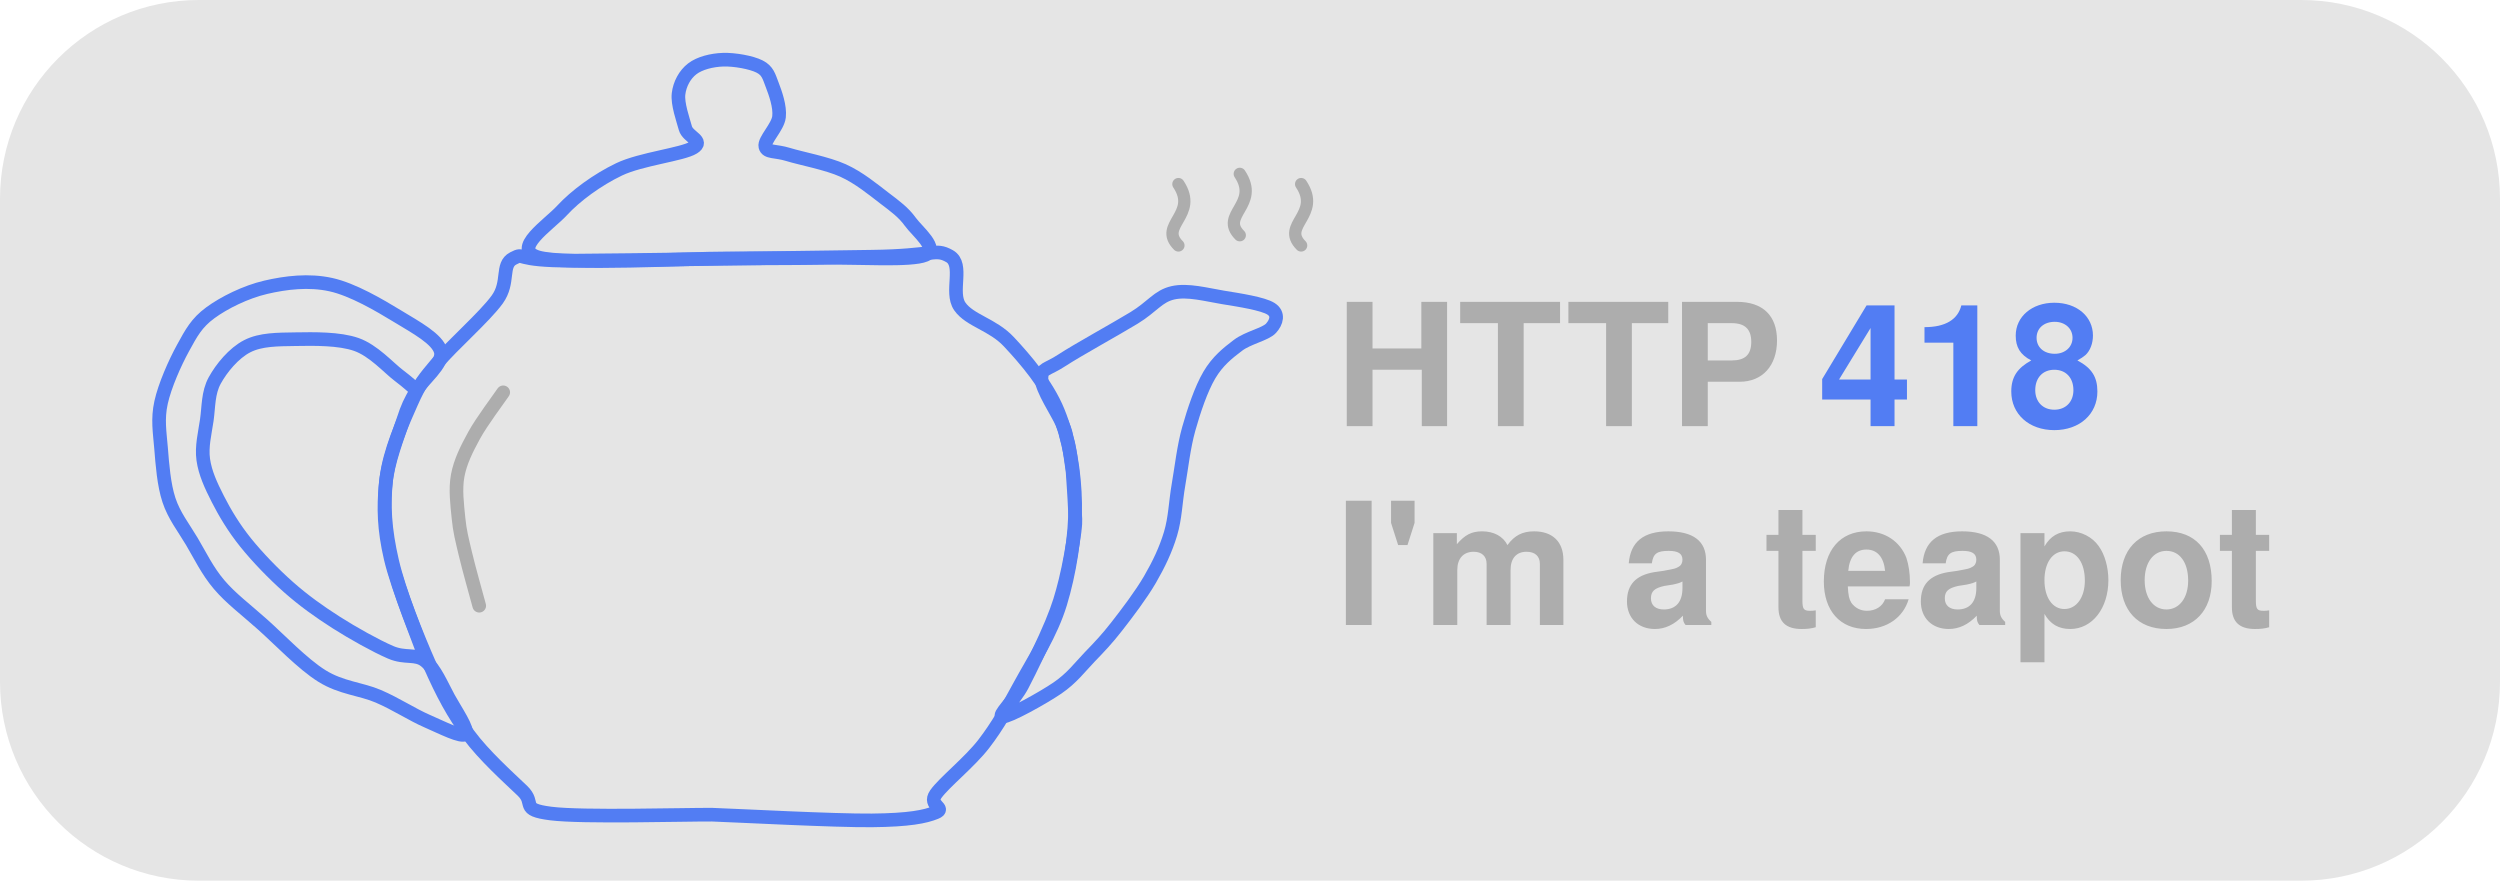
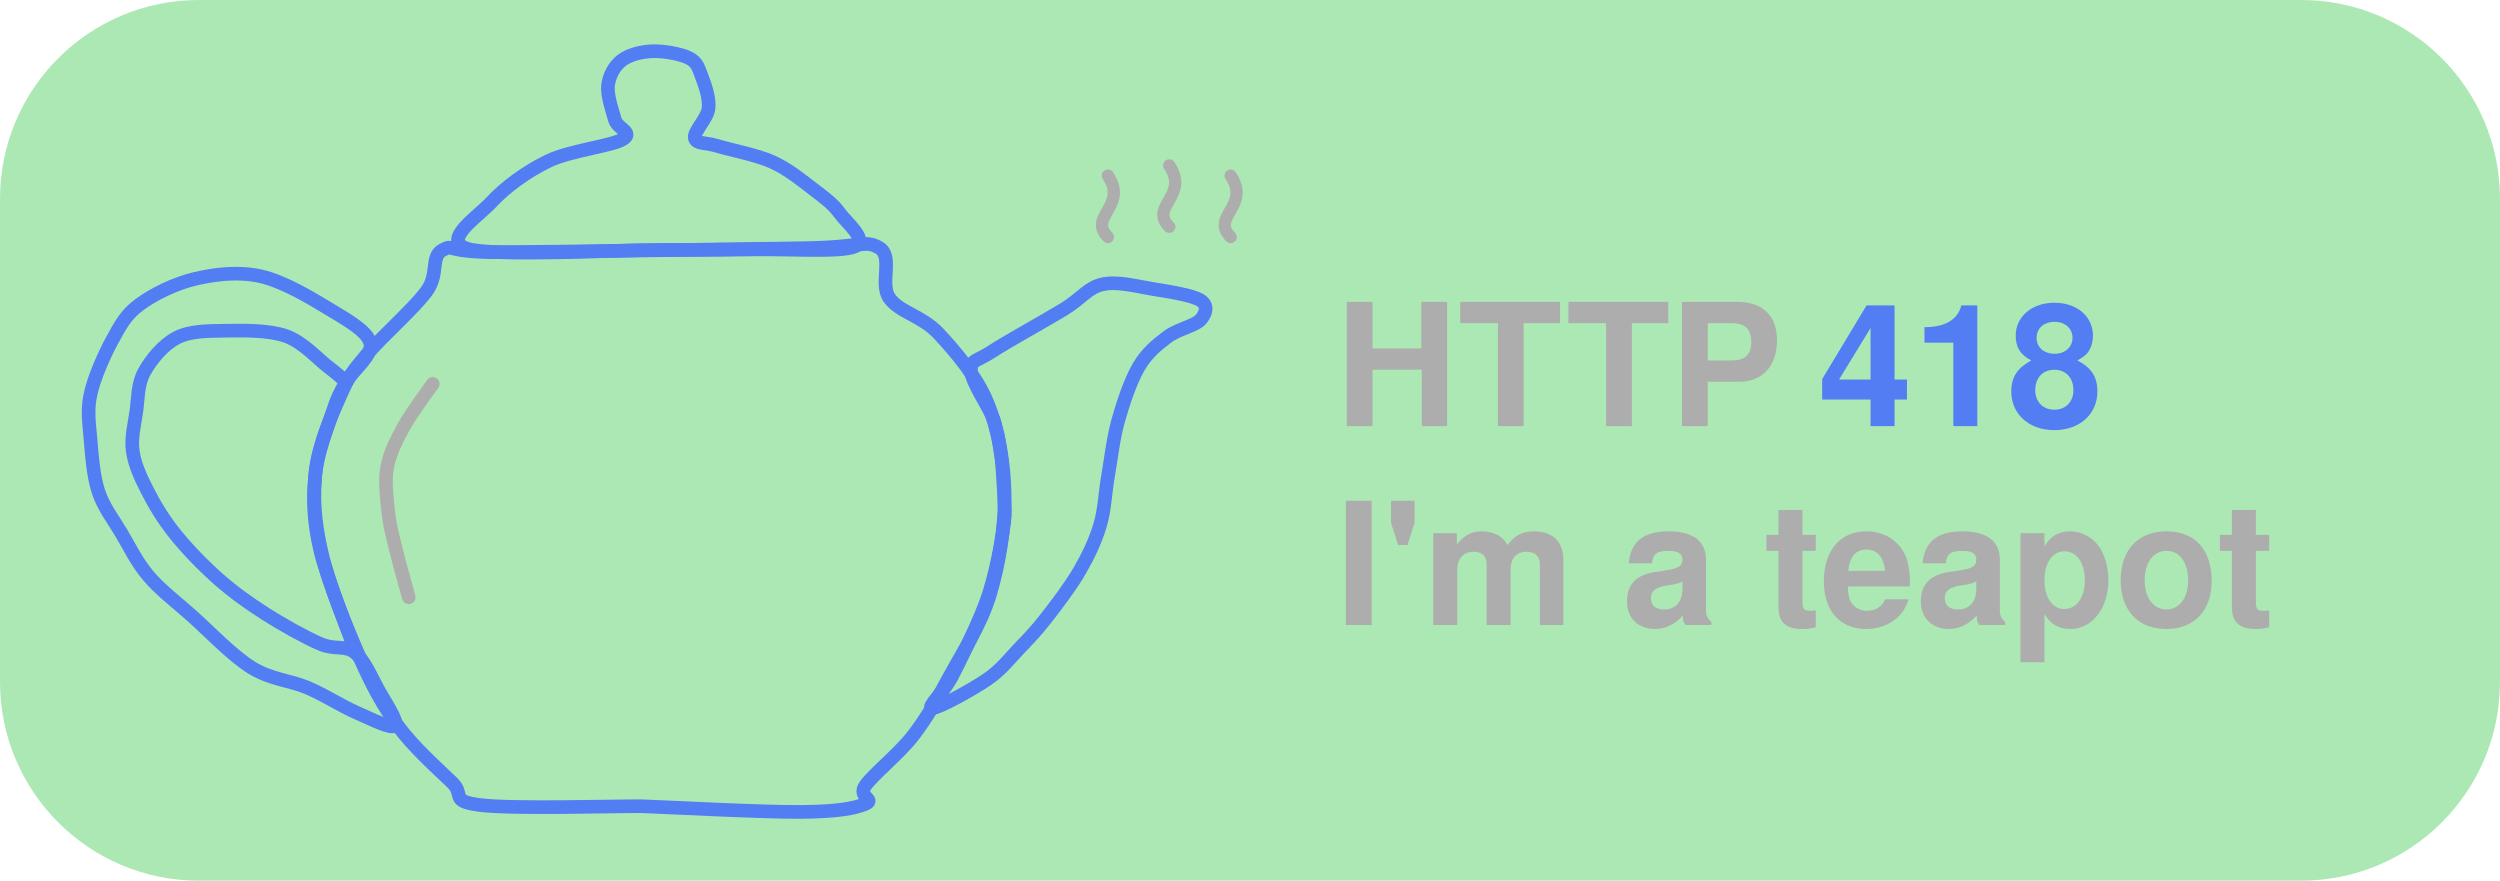
- <svg xmlns="http://www.w3.org/2000/svg" version="1.1" width="88" height="31" viewBox="0 0 88 31">
-   <rect x="0" y="0" width="88" height="31" fill="#e5e5e5" rx="7" />
-   <g transform="translate(5 1.5) scale(0.06)">
-     <g transform="translate(500 65) scale(6)">
-       <g fill="none" stroke="#adadad" stroke-width="1.2" stroke-linecap="round" stroke-linejoin="round">
-         <path d="M18 9 C16 7, 20 6, 18 3" />
-         <path d="M24 8 C22 6, 26 5, 24 2" />
-         <path d="M30 9 C28 7, 32 6, 30 3" />
+ <svg xmlns="http://www.w3.org/2000/svg" version="1.1" width="88" height="31" viewBox="0 0 88 31" id="svg17">
+   <defs id="defs17" />
+   <rect x="0" y="0" width="88" height="31" fill="#e5e5e5" rx="7" id="rect1" style="fill:#ace8b4;fill-opacity:1" />
+   <g transform="matrix(0.06,0,0,0.06,2.51833,1.2022)" id="g15">
+     <g transform="matrix(6,0,0,6,500,65)" id="g4">
+       <g fill="none" stroke="#adadad" stroke-width="1.2" stroke-linecap="round" stroke-linejoin="round" id="g3">
+         <path d="M 18,9 C 16,7 20,6 18,3" id="path1" />
+         <path d="M 24,8 C 22,6 26,5 24,2" id="path2" />
+         <path d="M 30,9 C 28,7 32,6 30,3" id="path3" />
      </g>
    </g>
-     <g stroke-linecap="round">
-       <g transform="translate(334.3378 452.9448) rotate(0 10.60151 -163.2395)">
-         <path d="M0 0 C-15.75 -0.11, -75.94 1.68, -94.48 -0.67 C-113.02 -3.02, -103.19 -6.37, -111.23 -14.07 C-119.28 -21.78, -133.68 -34.62, -142.73 -46.91 C-151.77 -59.19, -158.03 -70.81, -165.51 -87.78 C-172.99 -104.76, -183.38 -130.44, -187.62 -148.76 C-191.87 -167.07, -192.87 -182.15, -190.97 -197.67 C-189.08 -213.2, -181.26 -230.62, -176.23 -241.9 C-171.21 -253.18, -169.2 -255.3, -160.82 -265.35 C-152.44 -275.4, -133.35 -292.05, -125.98 -302.21 C-118.61 -312.37, -123.92 -322.53, -116.59 -326.33 C-109.26 -330.14, -117.03 -324.86, -82 -325.03 C-46.96 -325.2, 56.71 -326.9, 93.61 -327.34 C130.5 -327.78, 130.74 -332.53, 139.38 -327.67 C148.01 -322.81, 139.6 -306.56, 145.41 -298.19 C151.22 -289.81, 164.62 -287.69, 174.22 -277.42 C183.83 -267.14, 196.56 -252.4, 203.04 -236.54 C209.51 -220.68, 212.86 -201.03, 213.09 -182.26 C213.31 -163.5, 209.74 -141.61, 204.38 -123.97 C199.02 -106.32, 188.41 -90.13, 180.92 -76.39 C173.44 -62.65, 167.74 -52.27, 159.48 -41.55 C151.22 -30.82, 136.03 -18.76, 131.34 -12.06 C126.65 -5.36, 137.59 -3.91, 131.34 -1.34 C125.08 1.23, 115.7 3.13, 93.81 3.35 C71.92 3.57, 15.64 0.56, 0 0 M0 0 C-15.75 -0.11, -75.94 1.68, -94.48 -0.67 C-113.02 -3.02, -103.19 -6.37, -111.23 -14.07 C-119.28 -21.78, -133.68 -34.62, -142.73 -46.91 C-151.77 -59.19, -158.03 -70.81, -165.51 -87.78 C-172.99 -104.76, -183.38 -130.44, -187.62 -148.76 C-191.87 -167.07, -192.87 -182.15, -190.97 -197.67 C-189.08 -213.2, -181.26 -230.62, -176.23 -241.9 C-171.21 -253.18, -169.2 -255.3, -160.82 -265.35 C-152.44 -275.4, -133.35 -292.05, -125.98 -302.21 C-118.61 -312.37, -123.92 -322.53, -116.59 -326.33 C-109.26 -330.14, -117.03 -324.86, -82 -325.03 C-46.96 -325.2, 56.71 -326.9, 93.61 -327.34 C130.5 -327.78, 130.74 -332.53, 139.38 -327.67 C148.01 -322.81, 139.6 -306.56, 145.41 -298.19 C151.22 -289.81, 164.62 -287.69, 174.22 -277.42 C183.83 -267.14, 196.56 -252.4, 203.04 -236.54 C209.51 -220.68, 212.86 -201.03, 213.09 -182.26 C213.31 -163.5, 209.74 -141.61, 204.38 -123.97 C199.02 -106.32, 188.41 -90.13, 180.92 -76.39 C173.44 -62.65, 167.74 -52.27, 159.48 -41.55 C151.22 -30.82, 136.03 -18.76, 131.34 -12.06 C126.65 -5.36, 137.59 -3.91, 131.34 -1.34 C125.08 1.23, 115.7 3.13, 93.81 3.35 C71.92 3.57, 15.64 0.56, 0 0" stroke="#527DF3" stroke-width="8" fill="none" />
+     <g stroke-linecap="round" id="g6">
+       <g transform="translate(334.3378,452.9448)" id="g5">
+         <path d="m 0,0 c -15.75,-0.11 -75.94,1.68 -94.48,-0.67 -18.54,-2.35 -8.71,-5.7 -16.75,-13.4 -8.05,-7.71 -22.45,-20.55 -31.5,-32.84 -9.04,-12.28 -15.3,-23.9 -22.78,-40.87 -7.48,-16.98 -17.87,-42.66 -22.11,-60.98 -4.25,-18.31 -5.25,-33.39 -3.35,-48.91 1.89,-15.53 9.71,-32.95 14.74,-44.23 5.02,-11.28 7.03,-13.4 15.41,-23.45 8.38,-10.05 27.47,-26.7 34.84,-36.86 7.37,-10.16 2.06,-20.32 9.39,-24.12 7.33,-3.81 -0.44,1.47 34.59,1.3 35.04,-0.17 138.71,-1.87 175.61,-2.31 36.89,-0.44 37.13,-5.19 45.77,-0.33 8.63,4.86 0.22,21.11 6.03,29.48 5.81,8.38 19.21,10.5 28.81,20.77 9.61,10.28 22.34,25.02 28.82,40.88 6.47,15.86 9.82,35.51 10.05,54.28 0.22,18.76 -3.35,40.65 -8.71,58.29 -5.36,17.65 -15.97,33.84 -23.46,47.58 -7.48,13.74 -13.18,24.12 -21.44,34.84 -8.26,10.73 -23.45,22.79 -28.14,29.49 -4.69,6.7 6.25,8.15 0,10.72 C 125.08,1.23 115.7,3.13 93.81,3.35 71.92,3.57 15.64,0.56 0,0 m 0,0 c -15.75,-0.11 -75.94,1.68 -94.48,-0.67 -18.54,-2.35 -8.71,-5.7 -16.75,-13.4 -8.05,-7.71 -22.45,-20.55 -31.5,-32.84 -9.04,-12.28 -15.3,-23.9 -22.78,-40.87 -7.48,-16.98 -17.87,-42.66 -22.11,-60.98 -4.25,-18.31 -5.25,-33.39 -3.35,-48.91 1.89,-15.53 9.71,-32.95 14.74,-44.23 5.02,-11.28 7.03,-13.4 15.41,-23.45 8.38,-10.05 27.47,-26.7 34.84,-36.86 7.37,-10.16 2.06,-20.32 9.39,-24.12 7.33,-3.81 -0.44,1.47 34.59,1.3 35.04,-0.17 138.71,-1.87 175.61,-2.31 36.89,-0.44 37.13,-5.19 45.77,-0.33 8.63,4.86 0.22,21.11 6.03,29.48 5.81,8.38 19.21,10.5 28.81,20.77 9.61,10.28 22.34,25.02 28.82,40.88 6.47,15.86 9.82,35.51 10.05,54.28 0.22,18.76 -3.35,40.65 -8.71,58.29 -5.36,17.65 -15.97,33.84 -23.46,47.58 -7.48,13.74 -13.18,24.12 -21.44,34.84 -8.26,10.73 -23.45,22.79 -28.14,29.49 -4.69,6.7 6.25,8.15 0,10.72 C 125.08,1.23 115.7,3.13 93.81,3.35 71.92,3.57 15.64,0.56 0,0" stroke="#527df3" stroke-width="8" fill="none" id="path4" />
      </g>
    </g>
-     <g stroke-linecap="round">
-       <g transform="translate(341.5408 126.6136) rotate(0 2.920429 -57.51915)">
-         <path d="M0 0 C-18.2 -0.11, -93.37 4.02, -109.22 -0.67 C-125.08 -5.36, -103.08 -19.54, -95.15 -28.14 C-87.22 -36.74, -74.49 -46.12, -61.65 -52.27 C-48.8 -58.41, -24.57 -60.98, -18.09 -65 C-11.61 -69.02, -21.33 -71.14, -22.78 -76.39 C-24.23 -81.64, -27.47 -90.68, -26.8 -96.49 C-26.13 -102.3, -23.12 -107.88, -18.76 -111.23 C-14.41 -114.58, -7.26 -116.37, -0.67 -116.59 C5.92 -116.82, 15.97 -115.03, 20.77 -112.57 C25.57 -110.12, 26.24 -106.77, 28.14 -101.85 C30.04 -96.94, 32.83 -89.12, 32.16 -83.09 C31.49 -77.06, 23.23 -69.35, 24.12 -65.67 C25.02 -61.98, 29.93 -63.32, 37.52 -60.98 C45.12 -58.63, 60.31 -55.84, 69.69 -51.6 C79.07 -47.35, 87.22 -40.54, 93.81 -35.51 C100.4 -30.49, 105.2 -27.03, 109.22 -21.44 C113.24 -15.86, 126.28 -5.53, 117.93 -2.01 C109.59 1.51, 78.78 -0.66, 59.13 -0.33 C39.47 0.01, 9.85 -0.05, 0 0 M0 0 C-18.2 -0.11, -93.37 4.02, -109.22 -0.67 C-125.08 -5.36, -103.08 -19.54, -95.15 -28.14 C-87.22 -36.74, -74.49 -46.12, -61.65 -52.27 C-48.8 -58.41, -24.57 -60.98, -18.09 -65 C-11.61 -69.02, -21.33 -71.14, -22.78 -76.39 C-24.23 -81.64, -27.47 -90.68, -26.8 -96.49 C-26.13 -102.3, -23.12 -107.88, -18.76 -111.23 C-14.41 -114.58, -7.26 -116.37, -0.67 -116.59 C5.92 -116.82, 15.97 -115.03, 20.77 -112.57 C25.57 -110.12, 26.24 -106.77, 28.14 -101.85 C30.04 -96.94, 32.83 -89.12, 32.16 -83.09 C31.49 -77.06, 23.23 -69.35, 24.12 -65.67 C25.02 -61.98, 29.93 -63.32, 37.52 -60.98 C45.12 -58.63, 60.31 -55.84, 69.69 -51.6 C79.07 -47.35, 87.22 -40.54, 93.81 -35.51 C100.4 -30.49, 105.2 -27.03, 109.22 -21.44 C113.24 -15.86, 126.28 -5.53, 117.93 -2.01 C109.59 1.51, 78.78 -0.66, 59.13 -0.33 C39.47 0.01, 9.85 -0.05, 0 0" stroke="#527DF3" stroke-width="8" fill="none" />
+     <g stroke-linecap="round" id="g8">
+       <g transform="translate(341.5408,126.6136)" id="g7">
+         <path d="m 0,0 c -18.2,-0.11 -93.37,4.02 -109.22,-0.67 -15.86,-4.69 6.14,-18.87 14.07,-27.47 7.93,-8.6 20.66,-17.98 33.5,-24.13 12.85,-6.14 37.08,-8.71 43.56,-12.73 6.48,-4.02 -3.24,-6.14 -4.69,-11.39 -1.45,-5.25 -4.69,-14.29 -4.02,-20.1 0.67,-5.81 3.68,-11.39 8.04,-14.74 4.35,-3.35 11.5,-5.14 18.09,-5.36 6.59,-0.23 16.64,1.56 21.44,4.02 4.8,2.45 5.47,5.8 7.37,10.72 1.9,4.91 4.69,12.73 4.02,18.76 -0.67,6.03 -8.93,13.74 -8.04,17.42 0.9,3.69 5.81,2.35 13.4,4.69 7.6,2.35 22.79,5.14 32.17,9.38 9.38,4.25 17.53,11.06 24.12,16.09 6.59,5.02 11.39,8.48 15.41,14.07 4.02,5.58 17.06,15.91 8.71,19.43 -8.34,3.52 -39.15,1.35 -58.8,1.68 C 39.47,0.01 9.85,-0.05 0,0 m 0,0 c -18.2,-0.11 -93.37,4.02 -109.22,-0.67 -15.86,-4.69 6.14,-18.87 14.07,-27.47 7.93,-8.6 20.66,-17.98 33.5,-24.13 12.85,-6.14 37.08,-8.71 43.56,-12.73 6.48,-4.02 -3.24,-6.14 -4.69,-11.39 -1.45,-5.25 -4.69,-14.29 -4.02,-20.1 0.67,-5.81 3.68,-11.39 8.04,-14.74 4.35,-3.35 11.5,-5.14 18.09,-5.36 6.59,-0.23 16.64,1.56 21.44,4.02 4.8,2.45 5.47,5.8 7.37,10.72 1.9,4.91 4.69,12.73 4.02,18.76 -0.67,6.03 -8.93,13.74 -8.04,17.42 0.9,3.69 5.81,2.35 13.4,4.69 7.6,2.35 22.79,5.14 32.17,9.38 9.38,4.25 17.53,11.06 24.12,16.09 6.59,5.02 11.39,8.48 15.41,14.07 4.02,5.58 17.06,15.91 8.71,19.43 -8.34,3.52 -39.15,1.35 -58.8,1.68 C 39.47,0.01 9.85,-0.05 0,0" stroke="#527df3" stroke-width="8" fill="none" id="path6" />
      </g>
    </g>
-     <g stroke-linecap="round">
-       <g transform="translate(545.9379 251.9857) rotate(0 38.81142 18.78354)">
-         <path d="M0 0 C-0.3 -2.13, -1.22 -9.45, -1.79 -12.79 C-2.36 -16.13, -2.67 -17.35, -3.41 -20.02 C-4.15 -22.69, -3.75 -22.98, -6.23 -28.8 C-8.71 -34.62, -18.29 -48.79, -18.29 -54.94 C-18.29 -61.08, -15.27 -59.74, -6.23 -65.66 C2.82 -71.58, 25.15 -83.86, 35.99 -90.45 C46.82 -97.04, 50.06 -103.18, 58.77 -105.19 C67.48 -107.2, 78.65 -104.08, 88.25 -102.51 C97.86 -100.95, 111.71 -98.83, 116.4 -95.81 C121.09 -92.8, 119.64 -87.99, 116.4 -84.42 C113.16 -80.85, 103 -78.95, 96.97 -74.37 C90.93 -69.79, 85.02 -65.1, 80.21 -56.95 C75.41 -48.79, 71.17 -36.17, 68.15 -25.45 C65.14 -14.73, 63.91 -2.89, 62.12 7.38 C60.33 17.66, 60.22 26.93, 57.43 36.2 C54.64 45.46, 50.62 53.95, 45.37 63 C40.12 72.04, 31.85 82.88, 25.94 90.47 C20.03 98.07, 15.71 102.53, 9.9 108.56 C4.1 114.6, -0.41 120.85, -8.91 126.66 C-17.4 132.46, -37.63 143.67, -41.07 143.41 C-44.52 143.15, -34.39 134.27, -29.58 125.11 C-24.78 115.95, -16.49 98.7, -12.26 88.46 C-8.03 78.22, -6.45 72.6, -4.22 63.67 C-1.98 54.73, 0.23 41.93, 1.14 34.85 C2.06 27.78, 1.47 27.02, 1.28 21.21 C1.09 15.41, 0.21 3.54, 0 0 M0 0 C-0.3 -2.13, -1.22 -9.45, -1.79 -12.79 C-2.36 -16.13, -2.67 -17.35, -3.41 -20.02 C-4.15 -22.69, -3.75 -22.98, -6.23 -28.8 C-8.71 -34.62, -18.29 -48.79, -18.29 -54.94 C-18.29 -61.08, -15.27 -59.74, -6.23 -65.66 C2.82 -71.58, 25.15 -83.86, 35.99 -90.45 C46.82 -97.04, 50.06 -103.18, 58.77 -105.19 C67.48 -107.2, 78.65 -104.08, 88.25 -102.51 C97.86 -100.95, 111.71 -98.83, 116.4 -95.81 C121.09 -92.8, 119.64 -87.99, 116.4 -84.42 C113.16 -80.85, 103 -78.95, 96.97 -74.37 C90.93 -69.79, 85.02 -65.1, 80.21 -56.95 C75.41 -48.79, 71.17 -36.17, 68.15 -25.45 C65.14 -14.73, 63.91 -2.89, 62.12 7.38 C60.33 17.66, 60.22 26.93, 57.43 36.2 C54.64 45.46, 50.62 53.95, 45.37 63 C40.12 72.04, 31.85 82.88, 25.94 90.47 C20.03 98.07, 15.71 102.53, 9.9 108.56 C4.1 114.6, -0.41 120.85, -8.91 126.66 C-17.4 132.46, -37.63 143.67, -41.07 143.41 C-44.52 143.15, -34.39 134.27, -29.58 125.11 C-24.78 115.95, -16.49 98.7, -12.26 88.46 C-8.03 78.22, -6.45 72.6, -4.22 63.67 C-1.98 54.73, 0.23 41.93, 1.14 34.85 C2.06 27.78, 1.47 27.02, 1.28 21.21 C1.09 15.41, 0.21 3.54, 0 0" stroke="#527DF3" stroke-width="8" fill="none" />
+     <g stroke-linecap="round" id="g10">
+       <g transform="translate(545.9379,251.9857)" id="g9">
+         <path d="m 0,0 c -0.3,-2.13 -1.22,-9.45 -1.79,-12.79 -0.57,-3.34 -0.88,-4.56 -1.62,-7.23 -0.74,-2.67 -0.34,-2.96 -2.82,-8.78 -2.48,-5.82 -12.06,-19.99 -12.06,-26.14 0,-6.14 3.02,-4.8 12.06,-10.72 9.05,-5.92 31.38,-18.2 42.22,-24.79 10.83,-6.59 14.07,-12.73 22.78,-14.74 8.71,-2.01 19.88,1.11 29.48,2.68 9.61,1.56 23.46,3.68 28.15,6.7 4.69,3.01 3.24,7.82 0,11.39 -3.24,3.57 -13.4,5.47 -19.43,10.05 -6.04,4.58 -11.95,9.27 -16.76,17.42 -4.8,8.16 -9.04,20.78 -12.06,31.5 -3.01,10.72 -4.24,22.56 -6.03,32.83 -1.79,10.28 -1.9,19.55 -4.69,28.82 -2.79,9.26 -6.81,17.75 -12.06,26.8 -5.25,9.04 -13.52,19.88 -19.43,27.47 -5.91,7.6 -10.23,12.06 -16.04,18.09 -5.8,6.04 -10.31,12.29 -18.81,18.1 -8.49,5.8 -28.72,17.01 -32.16,16.75 -3.45,-0.26 6.68,-9.14 11.49,-18.3 4.8,-9.16 13.09,-26.41 17.32,-36.65 C -8.03,78.22 -6.45,72.6 -4.22,63.67 -1.98,54.73 0.23,41.93 1.14,34.85 2.06,27.78 1.47,27.02 1.28,21.21 1.09,15.41 0.21,3.54 0,0 m 0,0 c -0.3,-2.13 -1.22,-9.45 -1.79,-12.79 -0.57,-3.34 -0.88,-4.56 -1.62,-7.23 -0.74,-2.67 -0.34,-2.96 -2.82,-8.78 -2.48,-5.82 -12.06,-19.99 -12.06,-26.14 0,-6.14 3.02,-4.8 12.06,-10.72 9.05,-5.92 31.38,-18.2 42.22,-24.79 10.83,-6.59 14.07,-12.73 22.78,-14.74 8.71,-2.01 19.88,1.11 29.48,2.68 9.61,1.56 23.46,3.68 28.15,6.7 4.69,3.01 3.24,7.82 0,11.39 -3.24,3.57 -13.4,5.47 -19.43,10.05 -6.04,4.58 -11.95,9.27 -16.76,17.42 -4.8,8.16 -9.04,20.78 -12.06,31.5 -3.01,10.72 -4.24,22.56 -6.03,32.83 -1.79,10.28 -1.9,19.55 -4.69,28.82 -2.79,9.26 -6.81,17.75 -12.06,26.8 -5.25,9.04 -13.52,19.88 -19.43,27.47 -5.91,7.6 -10.23,12.06 -16.04,18.09 -5.8,6.04 -10.31,12.29 -18.81,18.1 -8.49,5.8 -28.72,17.01 -32.16,16.75 -3.45,-0.26 6.68,-9.14 11.49,-18.3 4.8,-9.16 13.09,-26.41 17.32,-36.65 C -8.03,78.22 -6.45,72.6 -4.22,63.67 -1.98,54.73 0.23,41.93 1.14,34.85 2.06,27.78 1.47,27.02 1.28,21.21 1.09,15.41 0.21,3.54 0,0" stroke="#527df3" stroke-width="8" fill="none" id="path8" />
      </g>
    </g>
-     <g stroke-linecap="round">
-       <g transform="translate(166.9566 363.2272) rotate(0 -66.89611 -89.90059)">
-         <path d="M0 0 C-3.52 -10.13, -17.11 -43.45, -21.12 -60.75 C-25.14 -78.06, -25.29 -90.41, -24.08 -103.82 C-22.88 -117.24, -16.89 -132.09, -13.9 -141.25 C-10.91 -150.42, -9.86 -152, -6.16 -158.8 C-2.46 -165.59, 10.1 -174.71, 8.29 -182.02 C6.48 -189.33, -6.24 -196.12, -16.99 -202.66 C-27.75 -209.2, -43.31 -218.4, -56.21 -221.24 C-69.11 -224.08, -82.62 -222.44, -94.4 -219.69 C-106.18 -216.94, -118.82 -210.66, -126.91 -204.72 C-134.99 -198.79, -138.09 -192.86, -142.9 -184.08 C-147.72 -175.31, -153.65 -161.89, -155.8 -152.09 C-157.95 -142.29, -156.58 -134.8, -155.8 -125.26 C-155.03 -115.71, -154.17 -103.93, -151.16 -94.81 C-148.15 -85.7, -142.65 -78.82, -137.74 -70.56 C-132.84 -62.3, -128.63 -53.36, -121.75 -45.27 C-114.87 -37.19, -106.52 -31, -96.46 -22.05 C-86.4 -13.11, -72.73 1.34, -61.37 8.39 C-50.02 15.44, -38.58 15.87, -28.35 20.26 C-18.11 24.65, -8.49 31.01, 0.03 34.71 C8.56 38.41, 20.66 44.69, 22.81 42.45 C24.96 40.21, 16.87 28.45, 12.93 21.29 C9 14.13, 4.85 3.96, -0.83 -0.52 C-6.5 -4.99, -12.41 -1.78, -21.12 -5.54 C-29.84 -9.3, -43.14 -16.72, -53.12 -23.08 C-63.09 -29.45, -72.12 -35.9, -80.98 -43.73 C-89.84 -51.55, -99.35 -61.43, -106.27 -70.04 C-113.18 -78.66, -118.34 -87.33, -122.47 -95.42 C-126.6 -103.5, -129.95 -110.82, -131.04 -118.55 C-132.12 -126.27, -130.09 -134.03, -128.97 -141.77 C-127.85 -149.51, -128.28 -157.77, -124.33 -164.99 C-120.37 -172.22, -113.15 -181.07, -105.23 -185.12 C-97.32 -189.16, -87.52 -189.07, -76.85 -189.24 C-66.19 -189.42, -51.31 -189.67, -41.25 -186.15 C-31.19 -182.62, -22.3 -172.5, -16.48 -168.09 C-10.66 -163.68, -8.03 -161.08, -6.34 -159.68 M0 0 C-3.52 -10.13, -17.11 -43.45, -21.12 -60.75 C-25.14 -78.06, -25.29 -90.41, -24.08 -103.82 C-22.88 -117.24, -16.89 -132.09, -13.9 -141.25 C-10.91 -150.42, -9.86 -152, -6.16 -158.8 C-2.46 -165.59, 10.1 -174.71, 8.29 -182.02 C6.48 -189.33, -6.24 -196.12, -16.99 -202.66 C-27.75 -209.2, -43.31 -218.4, -56.21 -221.24 C-69.11 -224.08, -82.62 -222.44, -94.4 -219.69 C-106.18 -216.94, -118.82 -210.66, -126.91 -204.72 C-134.99 -198.79, -138.09 -192.86, -142.9 -184.08 C-147.72 -175.31, -153.65 -161.89, -155.8 -152.09 C-157.95 -142.29, -156.58 -134.8, -155.8 -125.26 C-155.03 -115.71, -154.17 -103.93, -151.16 -94.81 C-148.15 -85.7, -142.65 -78.82, -137.74 -70.56 C-132.84 -62.3, -128.63 -53.36, -121.75 -45.27 C-114.87 -37.19, -106.52 -31, -96.46 -22.05 C-86.4 -13.11, -72.73 1.34, -61.37 8.39 C-50.02 15.44, -38.58 15.87, -28.35 20.26 C-18.11 24.65, -8.49 31.01, 0.03 34.71 C8.56 38.41, 20.66 44.69, 22.81 42.45 C24.96 40.21, 16.87 28.45, 12.93 21.29 C9 14.13, 4.85 3.96, -0.83 -0.52 C-6.5 -4.99, -12.41 -1.78, -21.12 -5.54 C-29.84 -9.3, -43.14 -16.72, -53.12 -23.08 C-63.09 -29.45, -72.12 -35.9, -80.98 -43.73 C-89.84 -51.55, -99.35 -61.43, -106.27 -70.04 C-113.18 -78.66, -118.34 -87.33, -122.47 -95.42 C-126.6 -103.5, -129.95 -110.82, -131.04 -118.55 C-132.12 -126.27, -130.09 -134.03, -128.97 -141.77 C-127.85 -149.51, -128.28 -157.77, -124.33 -164.99 C-120.37 -172.22, -113.15 -181.07, -105.23 -185.12 C-97.32 -189.16, -87.52 -189.07, -76.85 -189.24 C-66.19 -189.42, -51.31 -189.67, -41.25 -186.15 C-31.19 -182.62, -22.3 -172.5, -16.48 -168.09 C-10.66 -163.68, -8.03 -161.08, -6.34 -159.68" stroke="#527DF3" stroke-width="8" fill="none" />
+     <g stroke-linecap="round" id="g12">
+       <g transform="translate(166.9566,363.2272)" id="g11">
+         <path d="m 0,0 c -3.52,-10.13 -17.11,-43.45 -21.12,-60.75 -4.02,-17.31 -4.17,-29.66 -2.96,-43.07 1.2,-13.42 7.19,-28.27 10.18,-37.43 2.99,-9.17 4.04,-10.75 7.74,-17.55 3.7,-6.79 16.26,-15.91 14.45,-23.22 -1.81,-7.31 -14.53,-14.1 -25.28,-20.64 -10.76,-6.54 -26.32,-15.74 -39.22,-18.58 -12.9,-2.84 -26.41,-1.2 -38.19,1.55 -11.78,2.75 -24.42,9.03 -32.51,14.97 -8.08,5.93 -11.18,11.86 -15.99,20.64 -4.82,8.77 -10.75,22.19 -12.9,31.99 -2.15,9.8 -0.78,17.29 0,26.83 0.77,9.55 1.63,21.33 4.64,30.45 3.01,9.11 8.51,15.99 13.42,24.25 4.9,8.26 9.11,17.2 15.99,25.29 6.88,8.08 15.23,14.27 25.29,23.22 10.06,8.94 23.73,23.39 35.09,30.44 11.35,7.05 22.79,7.48 33.02,11.87 10.24,4.39 19.86,10.75 28.38,14.45 8.53,3.7 20.63,9.98 22.78,7.74 2.15,-2.24 -5.94,-14 -9.88,-21.16 C 9,14.13 4.85,3.96 -0.83,-0.52 -6.5,-4.99 -12.41,-1.78 -21.12,-5.54 c -8.72,-3.76 -22.02,-11.18 -32,-17.54 -9.97,-6.37 -19,-12.82 -27.86,-20.65 -8.86,-7.82 -18.37,-17.7 -25.29,-26.31 -6.91,-8.62 -12.07,-17.29 -16.2,-25.38 -4.13,-8.08 -7.48,-15.4 -8.57,-23.13 -1.08,-7.72 0.95,-15.48 2.07,-23.22 1.12,-7.74 0.69,-16 4.64,-23.22 3.96,-7.23 11.18,-16.08 19.1,-20.13 7.91,-4.04 17.71,-3.95 28.38,-4.12 10.66,-0.18 25.54,-0.43 35.6,3.09 10.06,3.53 18.95,13.65 24.77,18.06 5.82,4.41 8.45,7.01 10.14,8.41 M 0,0 c -3.52,-10.13 -17.11,-43.45 -21.12,-60.75 -4.02,-17.31 -4.17,-29.66 -2.96,-43.07 1.2,-13.42 7.19,-28.27 10.18,-37.43 2.99,-9.17 4.04,-10.75 7.74,-17.55 3.7,-6.79 16.26,-15.91 14.45,-23.22 -1.81,-7.31 -14.53,-14.1 -25.28,-20.64 -10.76,-6.54 -26.32,-15.74 -39.22,-18.58 -12.9,-2.84 -26.41,-1.2 -38.19,1.55 -11.78,2.75 -24.42,9.03 -32.51,14.97 -8.08,5.93 -11.18,11.86 -15.99,20.64 -4.82,8.77 -10.75,22.19 -12.9,31.99 -2.15,9.8 -0.78,17.29 0,26.83 0.77,9.55 1.63,21.33 4.64,30.45 3.01,9.11 8.51,15.99 13.42,24.25 4.9,8.26 9.11,17.2 15.99,25.29 6.88,8.08 15.23,14.27 25.29,23.22 10.06,8.94 23.73,23.39 35.09,30.44 11.35,7.05 22.79,7.48 33.02,11.87 10.24,4.39 19.86,10.75 28.38,14.45 8.53,3.7 20.63,9.98 22.78,7.74 2.15,-2.24 -5.94,-14 -9.88,-21.16 C 9,14.13 4.85,3.96 -0.83,-0.52 -6.5,-4.99 -12.41,-1.78 -21.12,-5.54 c -8.72,-3.76 -22.02,-11.18 -32,-17.54 -9.97,-6.37 -19,-12.82 -27.86,-20.65 -8.86,-7.82 -18.37,-17.7 -25.29,-26.31 -6.91,-8.62 -12.07,-17.29 -16.2,-25.38 -4.13,-8.08 -7.48,-15.4 -8.57,-23.13 -1.08,-7.72 0.95,-15.48 2.07,-23.22 1.12,-7.74 0.69,-16 4.64,-23.22 3.96,-7.23 11.18,-16.08 19.1,-20.13 7.91,-4.04 17.71,-3.95 28.38,-4.12 10.66,-0.18 25.54,-0.43 35.6,3.09 10.06,3.53 18.95,13.65 24.77,18.06 5.82,4.41 8.45,7.01 10.14,8.41" stroke="#527df3" stroke-width="8" fill="none" id="path10" />
      </g>
    </g>
-     <g stroke-linecap="round">
-       <g transform="translate(197.8153 330.3522) rotate(0 0.3632814 -62.59363)">
-         <path d="M0 0 C-1.35 -5.07, -6.1 -21.83, -8.12 -30.4 C-10.15 -38.96, -11.41 -43.71, -12.16 -51.38 C-12.91 -59.04, -14.15 -68.3, -12.62 -76.4 C-11.09 -84.51, -7.41 -91.87, -2.96 -100 C1.49 -108.13, 11.23 -120.99, 14.07 -125.19 M0 0 C-1.35 -5.07, -6.1 -21.83, -8.12 -30.4 C-10.15 -38.96, -11.41 -43.71, -12.16 -51.38 C-12.91 -59.04, -14.15 -68.3, -12.62 -76.4 C-11.09 -84.51, -7.41 -91.87, -2.96 -100 C1.49 -108.13, 11.23 -120.99, 14.07 -125.19" stroke="#adadad" stroke-width="8" fill="none" />
+     <g stroke-linecap="round" id="g14">
+       <g transform="translate(197.8153,330.3522)" id="g13">
+         <path d="m 0,0 c -1.35,-5.07 -6.1,-21.83 -8.12,-30.4 -2.03,-8.56 -3.29,-13.31 -4.04,-20.98 -0.75,-7.66 -1.99,-16.92 -0.46,-25.02 1.53,-8.11 5.21,-15.47 9.66,-23.6 4.45,-8.13 14.19,-20.99 17.03,-25.19 M 0,0 c -1.35,-5.07 -6.1,-21.83 -8.12,-30.4 -2.03,-8.56 -3.29,-13.31 -4.04,-20.98 -0.75,-7.66 -1.99,-16.92 -0.46,-25.02 1.53,-8.11 5.21,-15.47 9.66,-23.6 4.45,-8.13 14.19,-20.99 17.03,-25.19" stroke="#adadad" stroke-width="8" fill="none" id="path12" />
      </g>
    </g>
  </g>
-   <text x="47" y="15" font-family="-apple-system,'Segoe UI',Helvetica,Arial,sans-serif" font-size="6" font-weight="700" fill="#adadad">HTTP
+   <text x="47" y="15" font-family="-apple-system,'Segoe UI',Helvetica,Arial,sans-serif" font-size="6" font-weight="700" fill="#adadad" id="text15">HTTP
    </text>
-   <text x="64" y="15" font-family="-apple-system,'Segoe UI',Helvetica,Arial,sans-serif" font-size="6" font-weight="700" fill="#527DF3">418
+   <text x="64" y="15" font-family="-apple-system,'Segoe UI',Helvetica,Arial,sans-serif" font-size="6" font-weight="700" fill="#527DF3" id="text16">418
    </text>
-   <text x="47" y="22" font-family="-apple-system,'Segoe UI',Helvetica,Arial,sans-serif" font-size="6" font-weight="700" fill="#adadad">I'm a teapot
+   <text x="47" y="22" font-family="-apple-system,'Segoe UI',Helvetica,Arial,sans-serif" font-size="6" font-weight="700" fill="#adadad" id="text17">I'm a teapot
    </text>
</svg>
